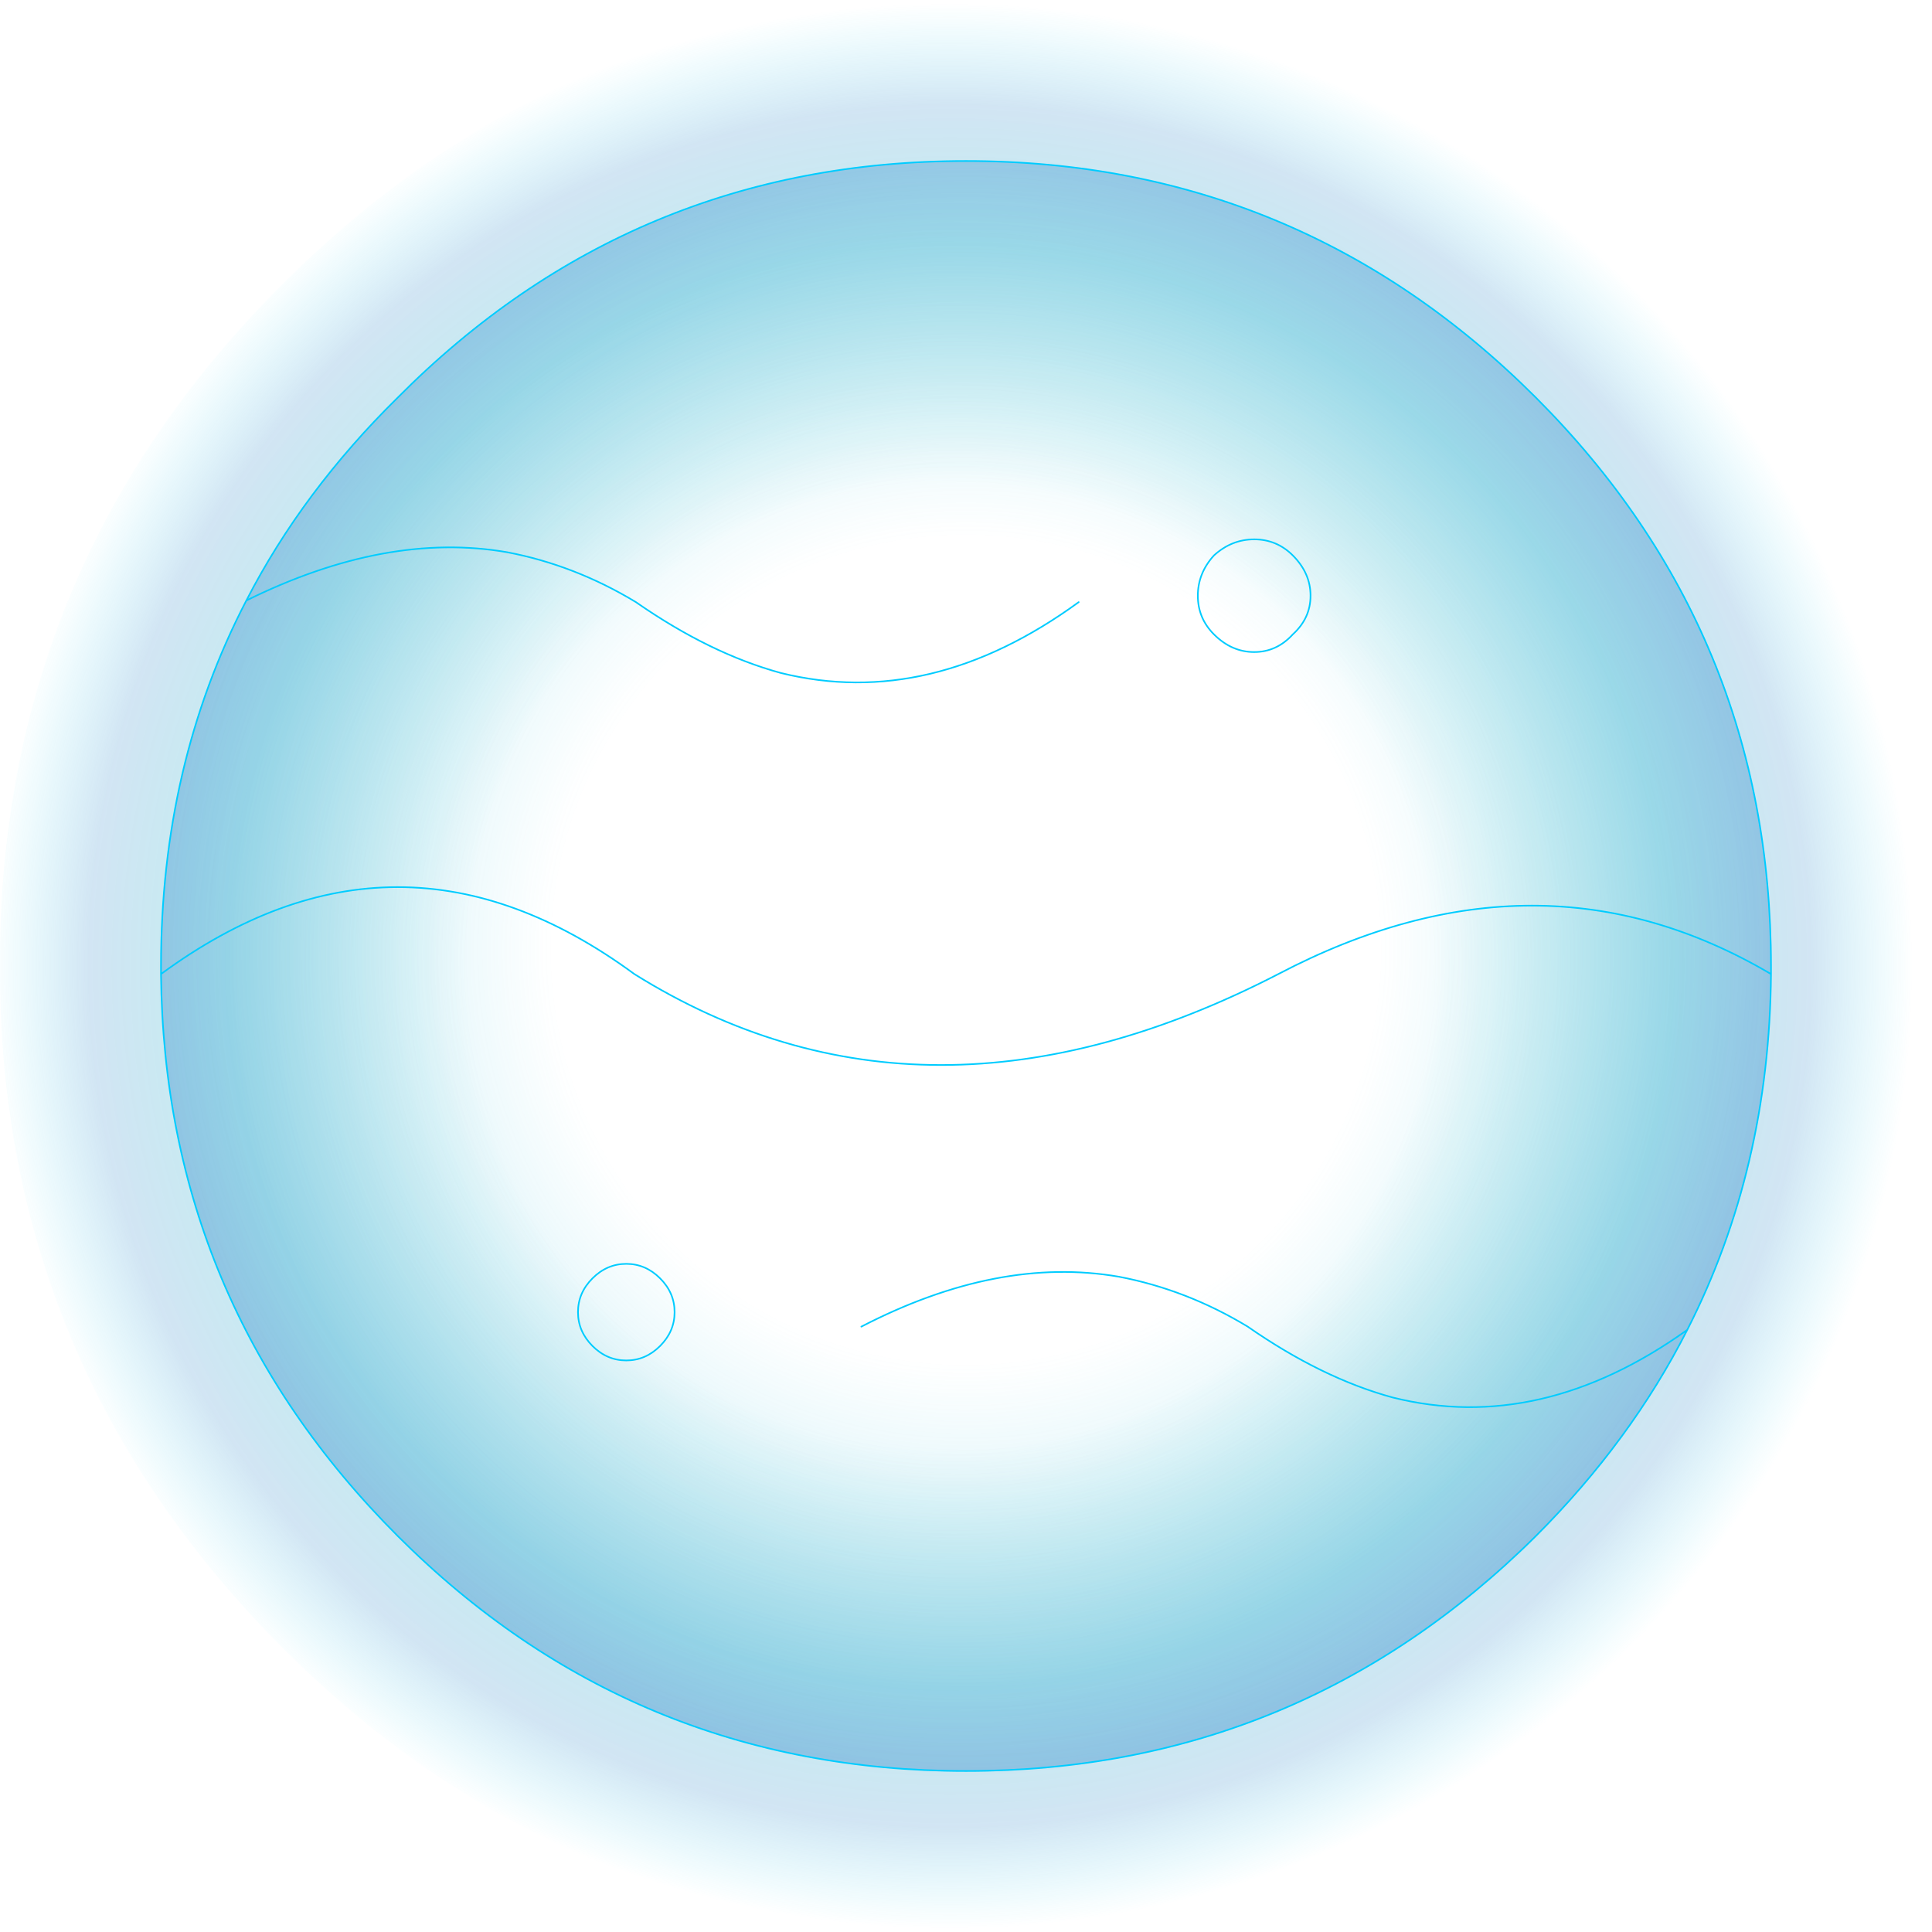
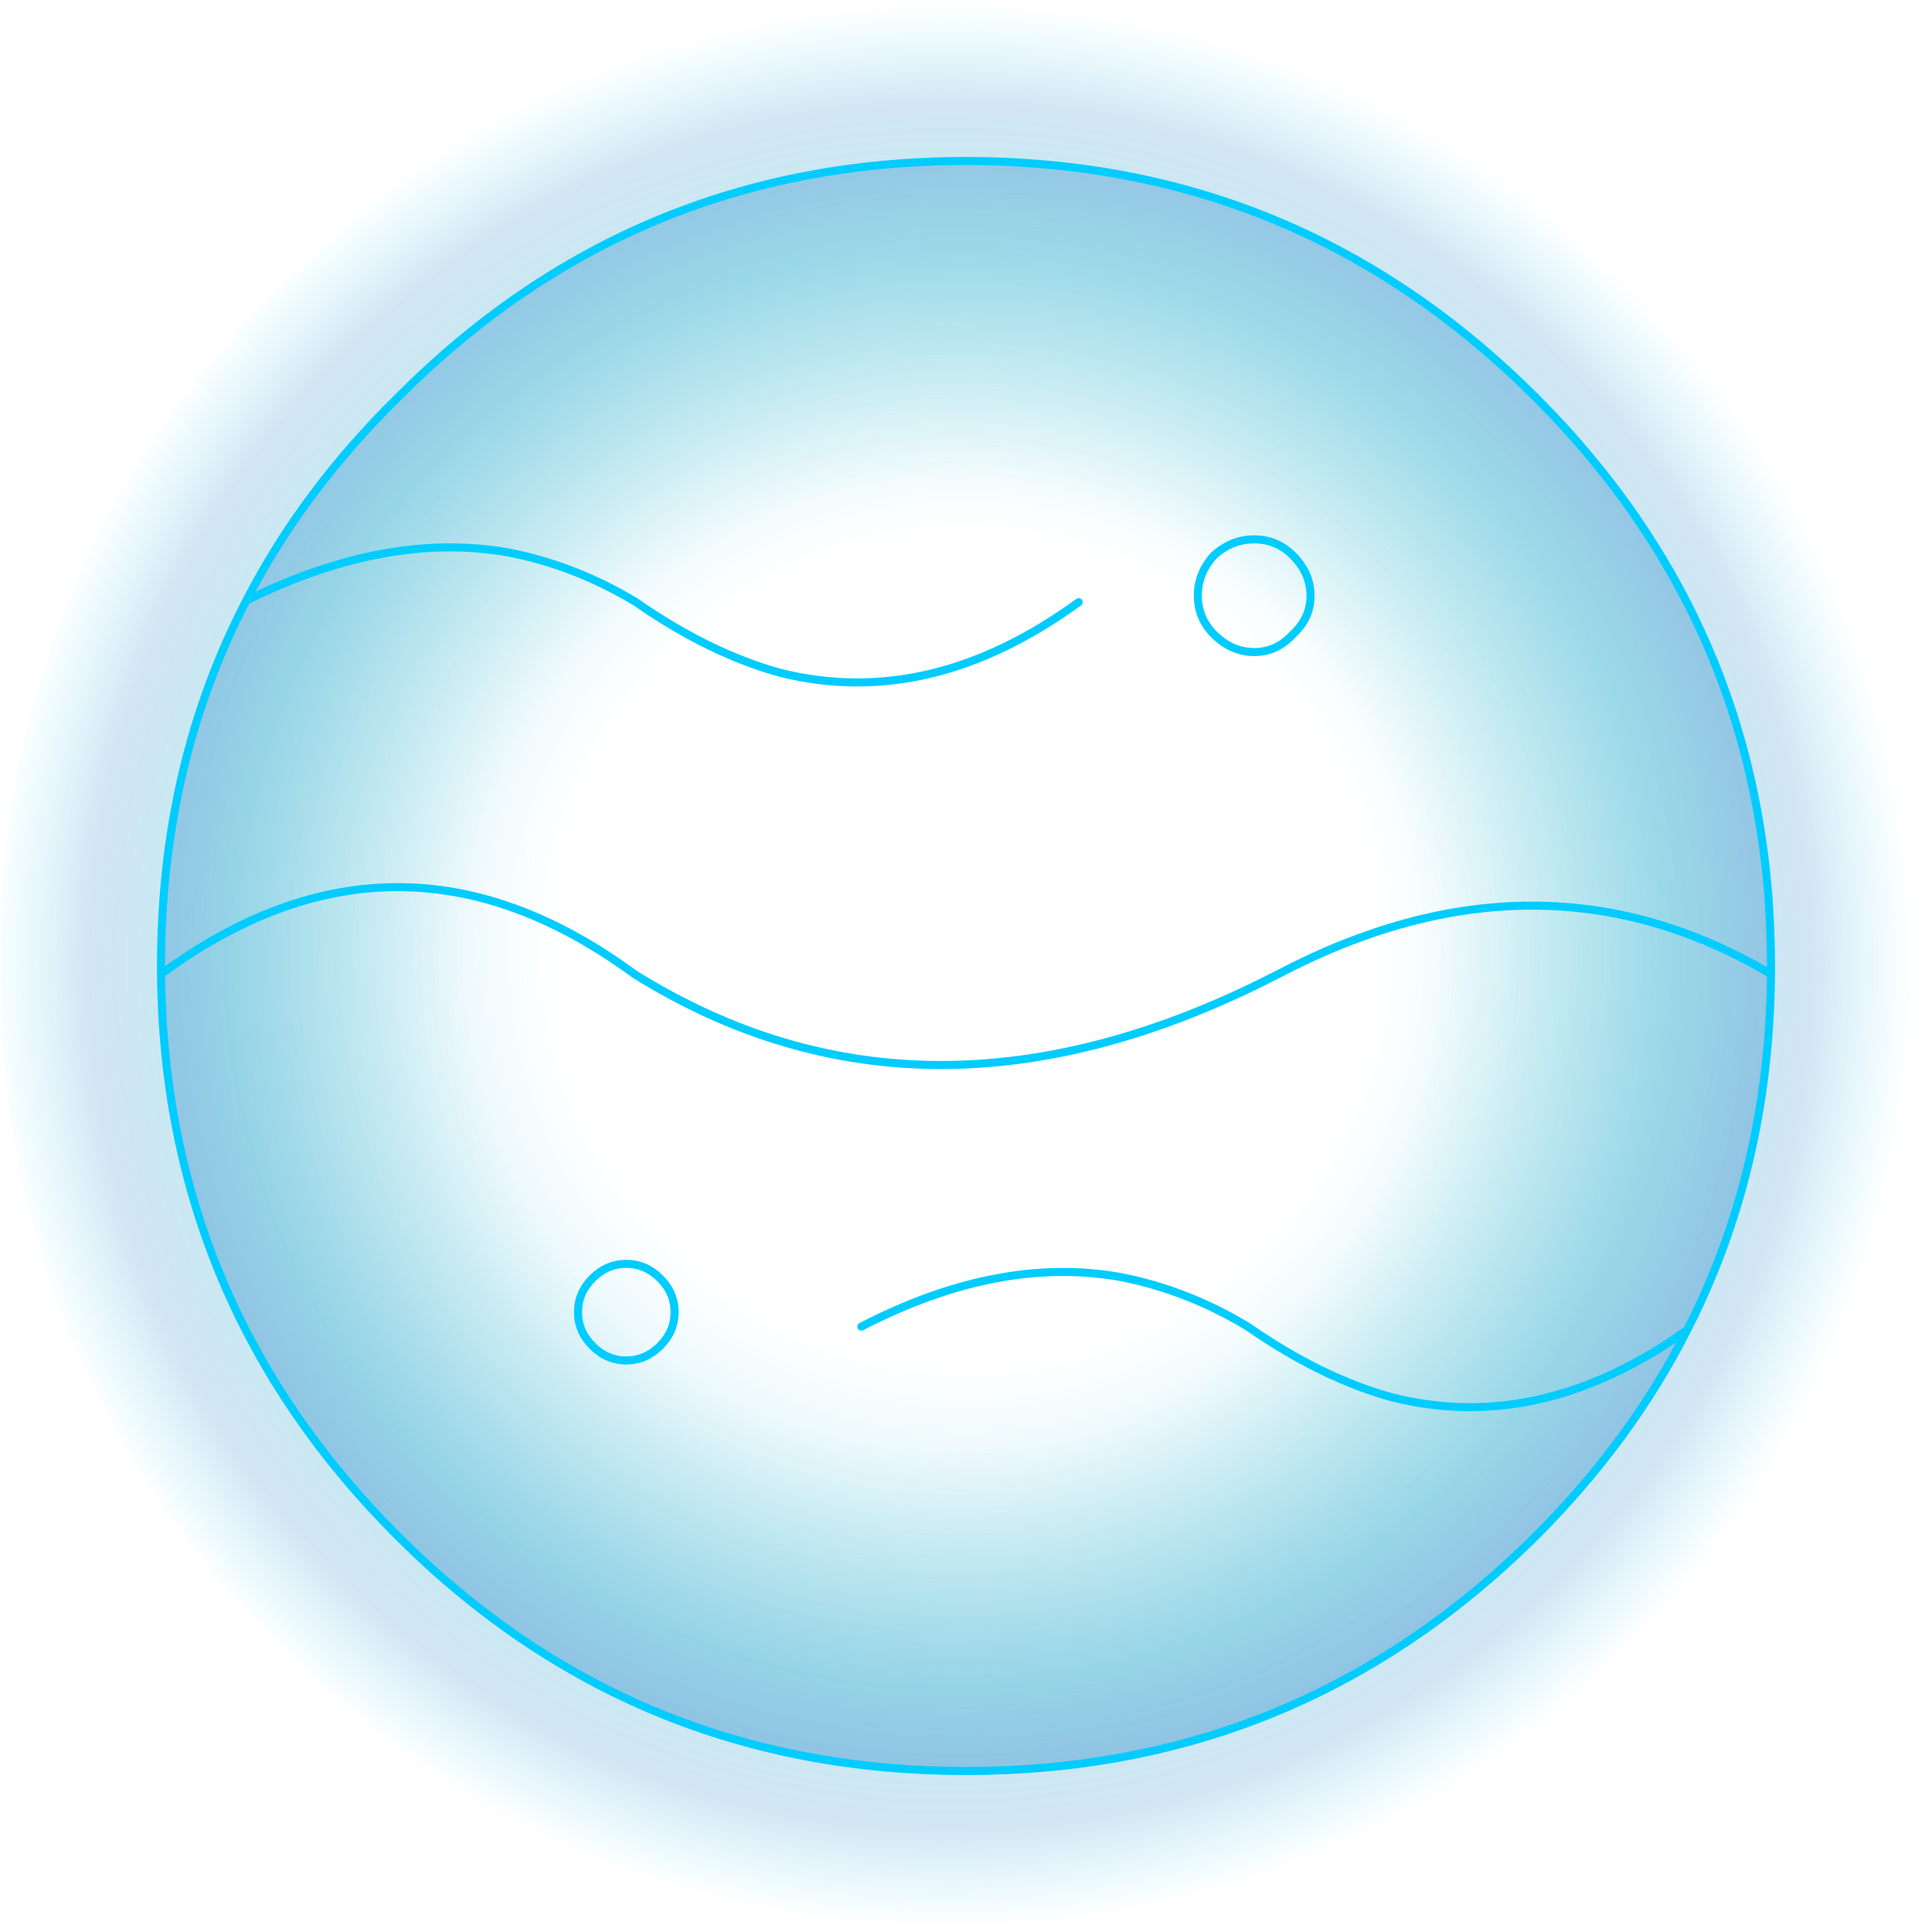
- <svg xmlns="http://www.w3.org/2000/svg" height="60.0px" width="60.0px">
-   <g transform="matrix(1.0, 0.0, 0.0, 1.0, 30.0, 30.0)">
-     <path d="M30.0 0.0 Q30.0 12.35 21.2 21.2 12.35 30.0 0.0 30.0 -12.4 30.0 -21.2 21.2 -30.05 12.35 -30.0 0.0 -30.05 -12.4 -21.2 -21.2 -12.4 -30.0 0.0 -30.0 12.35 -30.0 21.2 -21.2 30.0 -12.4 30.0 0.0" fill="url(#gradient0)" fill-rule="evenodd" stroke="none" />
-     <path d="M10.7 -11.5 Q10.7 -12.2 10.15 -12.75 9.65 -13.25 8.95 -13.25 8.25 -13.25 7.7 -12.75 7.2 -12.2 7.2 -11.5 7.2 -10.8 7.7 -10.3 8.25 -9.75 8.95 -9.75 9.65 -9.75 10.15 -10.3 10.7 -10.8 10.7 -11.5 10.7 -10.8 10.15 -10.3 9.65 -9.75 8.95 -9.75 8.25 -9.75 7.7 -10.3 7.2 -10.8 7.2 -11.5 7.2 -12.2 7.7 -12.75 8.25 -13.25 8.95 -13.25 9.65 -13.25 10.15 -12.75 10.7 -12.2 10.7 -11.5 M17.7 -17.65 Q25.0 -10.35 25.0 0.0 L25.0 0.25 Q24.95 6.3 22.4 11.3 20.65 14.75 17.7 17.7 10.35 25.0 0.0 25.0 -10.35 25.0 -17.65 17.7 -24.9 10.45 -25.0 0.25 L-25.0 0.0 Q-25.0 -6.25 -22.35 -11.35 -20.6 -14.75 -17.65 -17.65 -10.35 -25.0 0.0 -25.0 10.35 -25.0 17.7 -17.65 M-9.05 10.75 Q-9.05 10.15 -9.5 9.7 -9.95 9.25 -10.55 9.25 -11.15 9.25 -11.6 9.7 -12.05 10.15 -12.05 10.75 -12.05 11.35 -11.6 11.8 -11.15 12.25 -10.55 12.25 -9.95 12.25 -9.5 11.8 -9.05 11.35 -9.05 10.75 -9.05 11.35 -9.5 11.8 -9.95 12.25 -10.55 12.25 -11.15 12.25 -11.6 11.8 -12.05 11.35 -12.05 10.75 -12.05 10.15 -11.6 9.7 -11.15 9.25 -10.55 9.25 -9.95 9.25 -9.5 9.7 -9.05 10.15 -9.05 10.75 M3.5 -11.3 Q-1.1 -7.95 -5.75 -9.1 -7.95 -9.7 -10.25 -11.3 -12.15 -12.45 -14.25 -12.85 -18.0 -13.5 -22.35 -11.35 -18.0 -13.5 -14.25 -12.85 -12.15 -12.45 -10.25 -11.3 -7.95 -9.7 -5.75 -9.1 -1.1 -7.95 3.5 -11.3 M-25.0 0.25 Q-17.65 -5.15 -10.3 0.25 -1.25 5.9 9.7 0.25 17.8 -4.0 25.0 0.25 17.8 -4.0 9.7 0.25 -1.25 5.9 -10.3 0.25 -17.65 -5.15 -25.0 0.25 M22.4 11.3 Q17.85 14.55 13.25 13.4 11.05 12.8 8.75 11.2 6.85 10.05 4.75 9.65 1.0 9.0 -3.25 11.2 1.0 9.0 4.75 9.65 6.85 10.05 8.75 11.2 11.05 12.8 13.25 13.4 17.85 14.55 22.4 11.3" fill="url(#gradient1)" fill-rule="evenodd" stroke="none" />
-     <path d="M10.7 -11.5 Q10.7 -10.8 10.15 -10.3 9.65 -9.75 8.95 -9.75 8.25 -9.75 7.7 -10.3 7.2 -10.8 7.2 -11.5 7.2 -12.2 7.7 -12.75 8.25 -13.25 8.95 -13.25 9.65 -13.25 10.15 -12.75 10.7 -12.2 10.7 -11.5 M17.7 -17.65 Q25.0 -10.35 25.0 0.0 L25.0 0.25 Q24.95 6.3 22.4 11.3 20.65 14.75 17.7 17.7 10.35 25.0 0.0 25.0 -10.35 25.0 -17.65 17.7 -24.9 10.45 -25.0 0.25 L-25.0 0.0 Q-25.0 -6.25 -22.35 -11.35 -20.6 -14.75 -17.65 -17.65 -10.35 -25.0 0.0 -25.0 10.35 -25.0 17.7 -17.65 M-3.25 11.2 Q1.0 9.0 4.75 9.65 6.85 10.05 8.75 11.2 11.05 12.8 13.25 13.4 17.85 14.55 22.4 11.3 M25.0 0.25 Q17.8 -4.0 9.7 0.25 -1.25 5.9 -10.3 0.25 -17.65 -5.15 -25.0 0.25 M-22.35 -11.35 Q-18.0 -13.5 -14.25 -12.85 -12.15 -12.45 -10.25 -11.3 -7.95 -9.7 -5.75 -9.1 -1.1 -7.95 3.5 -11.3 M-9.05 10.75 Q-9.05 11.35 -9.5 11.8 -9.95 12.25 -10.55 12.25 -11.15 12.25 -11.6 11.8 -12.05 11.35 -12.05 10.75 -12.05 10.15 -11.6 9.7 -11.15 9.25 -10.55 9.25 -9.95 9.25 -9.5 9.7 -9.05 10.15 -9.05 10.75" fill="none" stroke="#00ccff" stroke-linecap="round" stroke-linejoin="round" stroke-width="0.05" />
+ <svg xmlns="http://www.w3.org/2000/svg" height="60.0px" width="60.0px" version="1.1" id="svg26">
+   <g transform="matrix(1.0, 0.0, 0.0, 1.0, 30.0, 30.0)" id="g8">
+     <path d="M30.0 0.0 Q30.0 12.35 21.2 21.2 12.35 30.0 0.0 30.0 -12.4 30.0 -21.2 21.2 -30.05 12.35 -30.0 0.0 -30.05 -12.4 -21.2 -21.2 -12.4 -30.0 0.0 -30.0 12.35 -30.0 21.2 -21.2 30.0 -12.4 30.0 0.0" fill="url(#gradient0)" fill-rule="evenodd" stroke="none" id="path2" />
+     <path d="M10.7 -11.5 Q10.7 -12.2 10.15 -12.75 9.65 -13.25 8.95 -13.25 8.25 -13.25 7.7 -12.75 7.2 -12.2 7.2 -11.5 7.2 -10.8 7.7 -10.3 8.25 -9.75 8.95 -9.75 9.65 -9.75 10.15 -10.3 10.7 -10.8 10.7 -11.5 10.7 -10.8 10.15 -10.3 9.65 -9.75 8.95 -9.75 8.25 -9.75 7.7 -10.3 7.2 -10.8 7.2 -11.5 7.2 -12.2 7.7 -12.75 8.25 -13.25 8.95 -13.25 9.65 -13.25 10.15 -12.75 10.7 -12.2 10.7 -11.5 M17.7 -17.65 Q25.0 -10.35 25.0 0.0 L25.0 0.25 Q24.95 6.3 22.4 11.3 20.65 14.75 17.7 17.7 10.35 25.0 0.0 25.0 -10.35 25.0 -17.65 17.7 -24.9 10.45 -25.0 0.25 L-25.0 0.0 Q-25.0 -6.25 -22.35 -11.35 -20.6 -14.75 -17.65 -17.65 -10.35 -25.0 0.0 -25.0 10.35 -25.0 17.7 -17.65 M-9.05 10.75 Q-9.05 10.15 -9.5 9.7 -9.95 9.25 -10.55 9.25 -11.15 9.25 -11.6 9.7 -12.05 10.15 -12.05 10.75 -12.05 11.35 -11.6 11.8 -11.15 12.25 -10.55 12.25 -9.95 12.25 -9.5 11.8 -9.05 11.35 -9.05 10.75 -9.05 11.35 -9.5 11.8 -9.95 12.25 -10.55 12.25 -11.15 12.25 -11.6 11.8 -12.05 11.35 -12.05 10.75 -12.05 10.15 -11.6 9.7 -11.15 9.25 -10.55 9.25 -9.95 9.25 -9.5 9.7 -9.05 10.15 -9.05 10.75 M3.5 -11.3 Q-1.1 -7.95 -5.75 -9.1 -7.95 -9.7 -10.25 -11.3 -12.15 -12.45 -14.25 -12.85 -18.0 -13.5 -22.35 -11.35 -18.0 -13.5 -14.25 -12.85 -12.15 -12.45 -10.25 -11.3 -7.95 -9.7 -5.75 -9.1 -1.1 -7.95 3.5 -11.3 M-25.0 0.25 Q-17.65 -5.15 -10.3 0.25 -1.25 5.9 9.7 0.25 17.8 -4.0 25.0 0.25 17.8 -4.0 9.7 0.25 -1.25 5.9 -10.3 0.25 -17.65 -5.15 -25.0 0.25 M22.4 11.3 Q17.85 14.55 13.25 13.4 11.05 12.8 8.75 11.2 6.85 10.05 4.75 9.65 1.0 9.0 -3.25 11.2 1.0 9.0 4.75 9.65 6.85 10.05 8.75 11.2 11.05 12.8 13.25 13.4 17.85 14.55 22.4 11.3" fill="url(#gradient1)" fill-rule="evenodd" stroke="none" id="path4" />
+     <path d="M10.7 -11.5 Q10.7 -10.8 10.15 -10.3 9.65 -9.75 8.95 -9.75 8.25 -9.75 7.7 -10.3 7.2 -10.8 7.2 -11.5 7.2 -12.2 7.7 -12.75 8.25 -13.25 8.95 -13.25 9.65 -13.25 10.15 -12.75 10.7 -12.2 10.7 -11.5 M17.7 -17.65 Q25.0 -10.35 25.0 0.0 L25.0 0.25 Q24.95 6.3 22.4 11.3 20.65 14.75 17.7 17.7 10.35 25.0 0.0 25.0 -10.35 25.0 -17.65 17.7 -24.9 10.45 -25.0 0.25 L-25.0 0.0 Q-25.0 -6.25 -22.35 -11.35 -20.6 -14.75 -17.65 -17.65 -10.35 -25.0 0.0 -25.0 10.35 -25.0 17.7 -17.65 M-3.25 11.2 Q1.0 9.0 4.75 9.65 6.85 10.05 8.75 11.2 11.05 12.8 13.25 13.4 17.85 14.55 22.4 11.3 M25.0 0.25 Q17.8 -4.0 9.7 0.25 -1.25 5.9 -10.3 0.25 -17.65 -5.15 -25.0 0.25 M-22.35 -11.35 Q-18.0 -13.5 -14.25 -12.85 -12.15 -12.45 -10.25 -11.3 -7.95 -9.7 -5.75 -9.1 -1.1 -7.95 3.5 -11.3 M-9.05 10.75 Q-9.05 11.35 -9.5 11.8 -9.95 12.25 -10.55 12.25 -11.15 12.25 -11.6 11.8 -12.05 11.35 -12.05 10.75 -12.05 10.15 -11.6 9.7 -11.15 9.25 -10.55 9.25 -9.95 9.25 -9.5 9.7 -9.05 10.15 -9.05 10.75" fill="none" stroke="#00ccff" stroke-linecap="round" stroke-linejoin="round" stroke-width="0.05" id="path6" style="stroke-width:0.25;stroke-miterlimit:4;stroke-dasharray:none" />
  </g>
-   <defs>
+   <defs id="defs24">
    <radialGradient cx="0" cy="0" gradientTransform="matrix(0.0365, 0.0, 0.0, 0.0365, -0.5, 0.0)" gradientUnits="userSpaceOnUse" id="gradient0" r="819.2" spreadMethod="pad">
-       <stop offset="0.502" stop-color="#13adb5" stop-opacity="0.0" />
-       <stop offset="0.749" stop-color="#21c4cb" stop-opacity="0.282" />
-       <stop offset="0.894" stop-color="#348bcb" stop-opacity="0.224" />
-       <stop offset="1.0" stop-color="#0cd7f3" stop-opacity="0.0" />
+       <stop offset="0.502" stop-color="#13adb5" stop-opacity="0.0" id="stop10" />
+       <stop offset="0.749" stop-color="#21c4cb" stop-opacity="0.282" id="stop12" />
+       <stop offset="0.894" stop-color="#348bcb" stop-opacity="0.224" id="stop14" />
+       <stop offset="1.0" stop-color="#0cd7f3" stop-opacity="0.0" id="stop16" />
    </radialGradient>
    <radialGradient cx="0" cy="0" gradientTransform="matrix(0.0, 0.0312, -0.0312, 0.0, 0.0, -0.5)" gradientUnits="userSpaceOnUse" id="gradient1" r="819.2" spreadMethod="pad">
-       <stop offset="0.502" stop-color="#3fd0e4" stop-opacity="0.0" />
-       <stop offset="1.0" stop-color="#348bcb" stop-opacity="0.4" />
+       <stop offset="0.502" stop-color="#3fd0e4" stop-opacity="0.0" id="stop19" />
+       <stop offset="1.0" stop-color="#348bcb" stop-opacity="0.4" id="stop21" />
    </radialGradient>
  </defs>
</svg>
